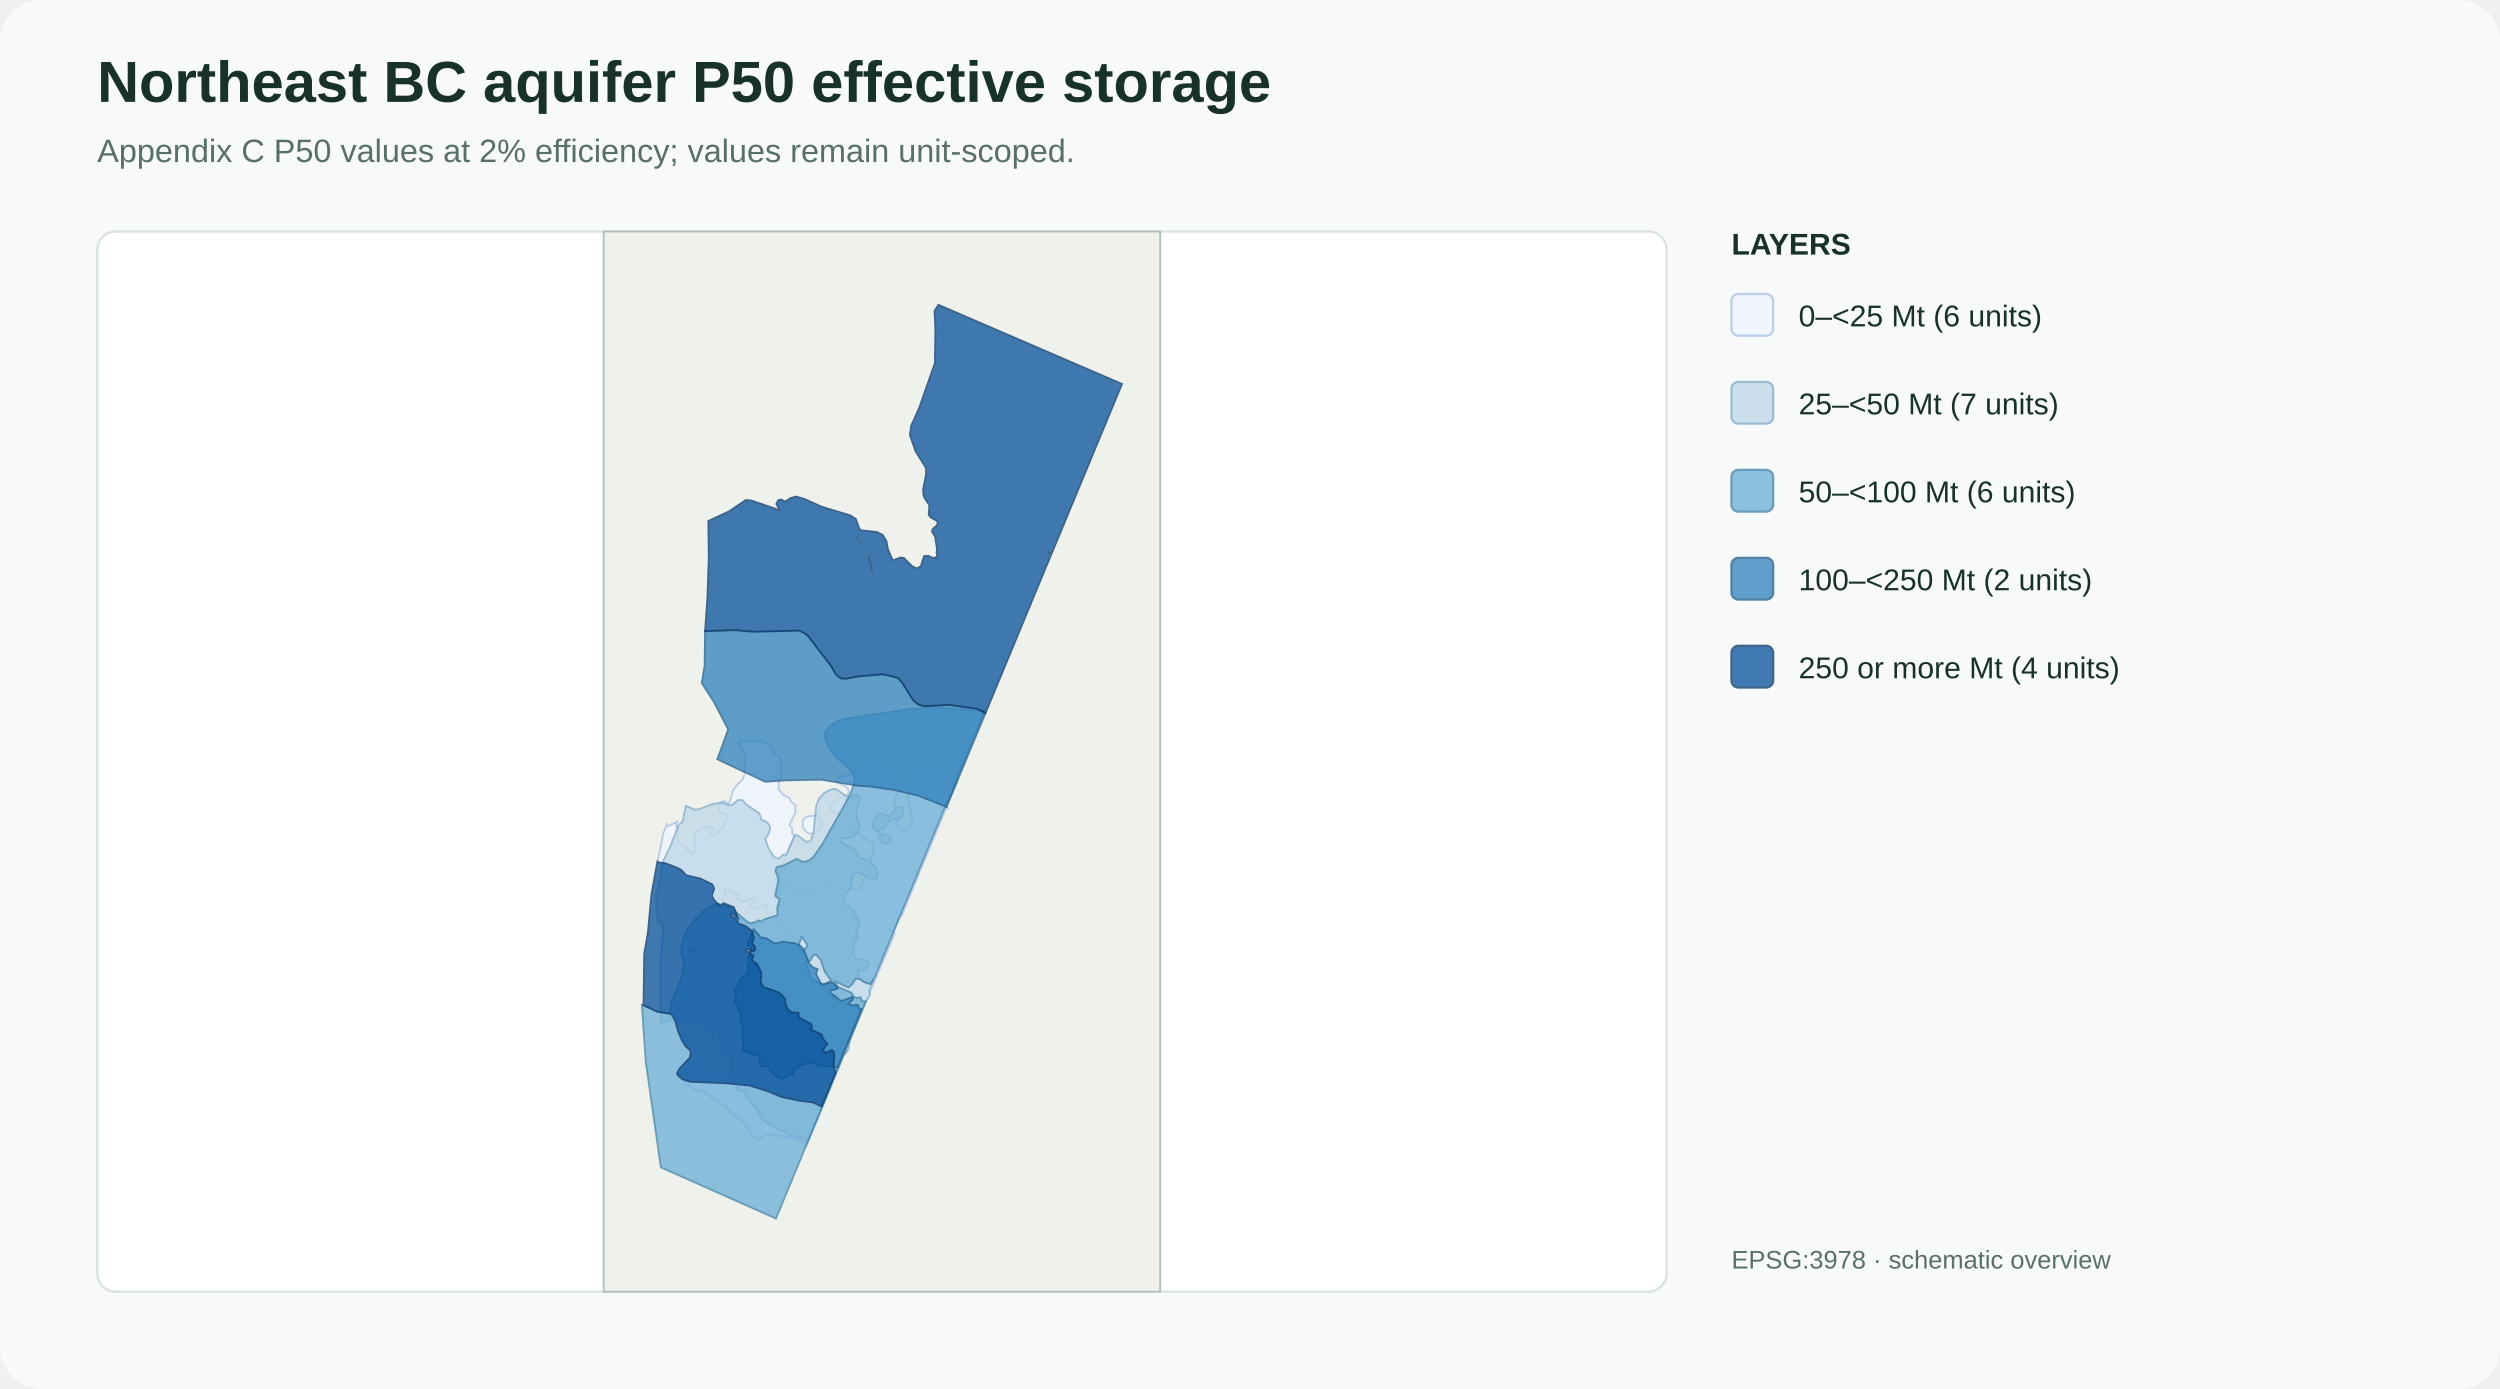
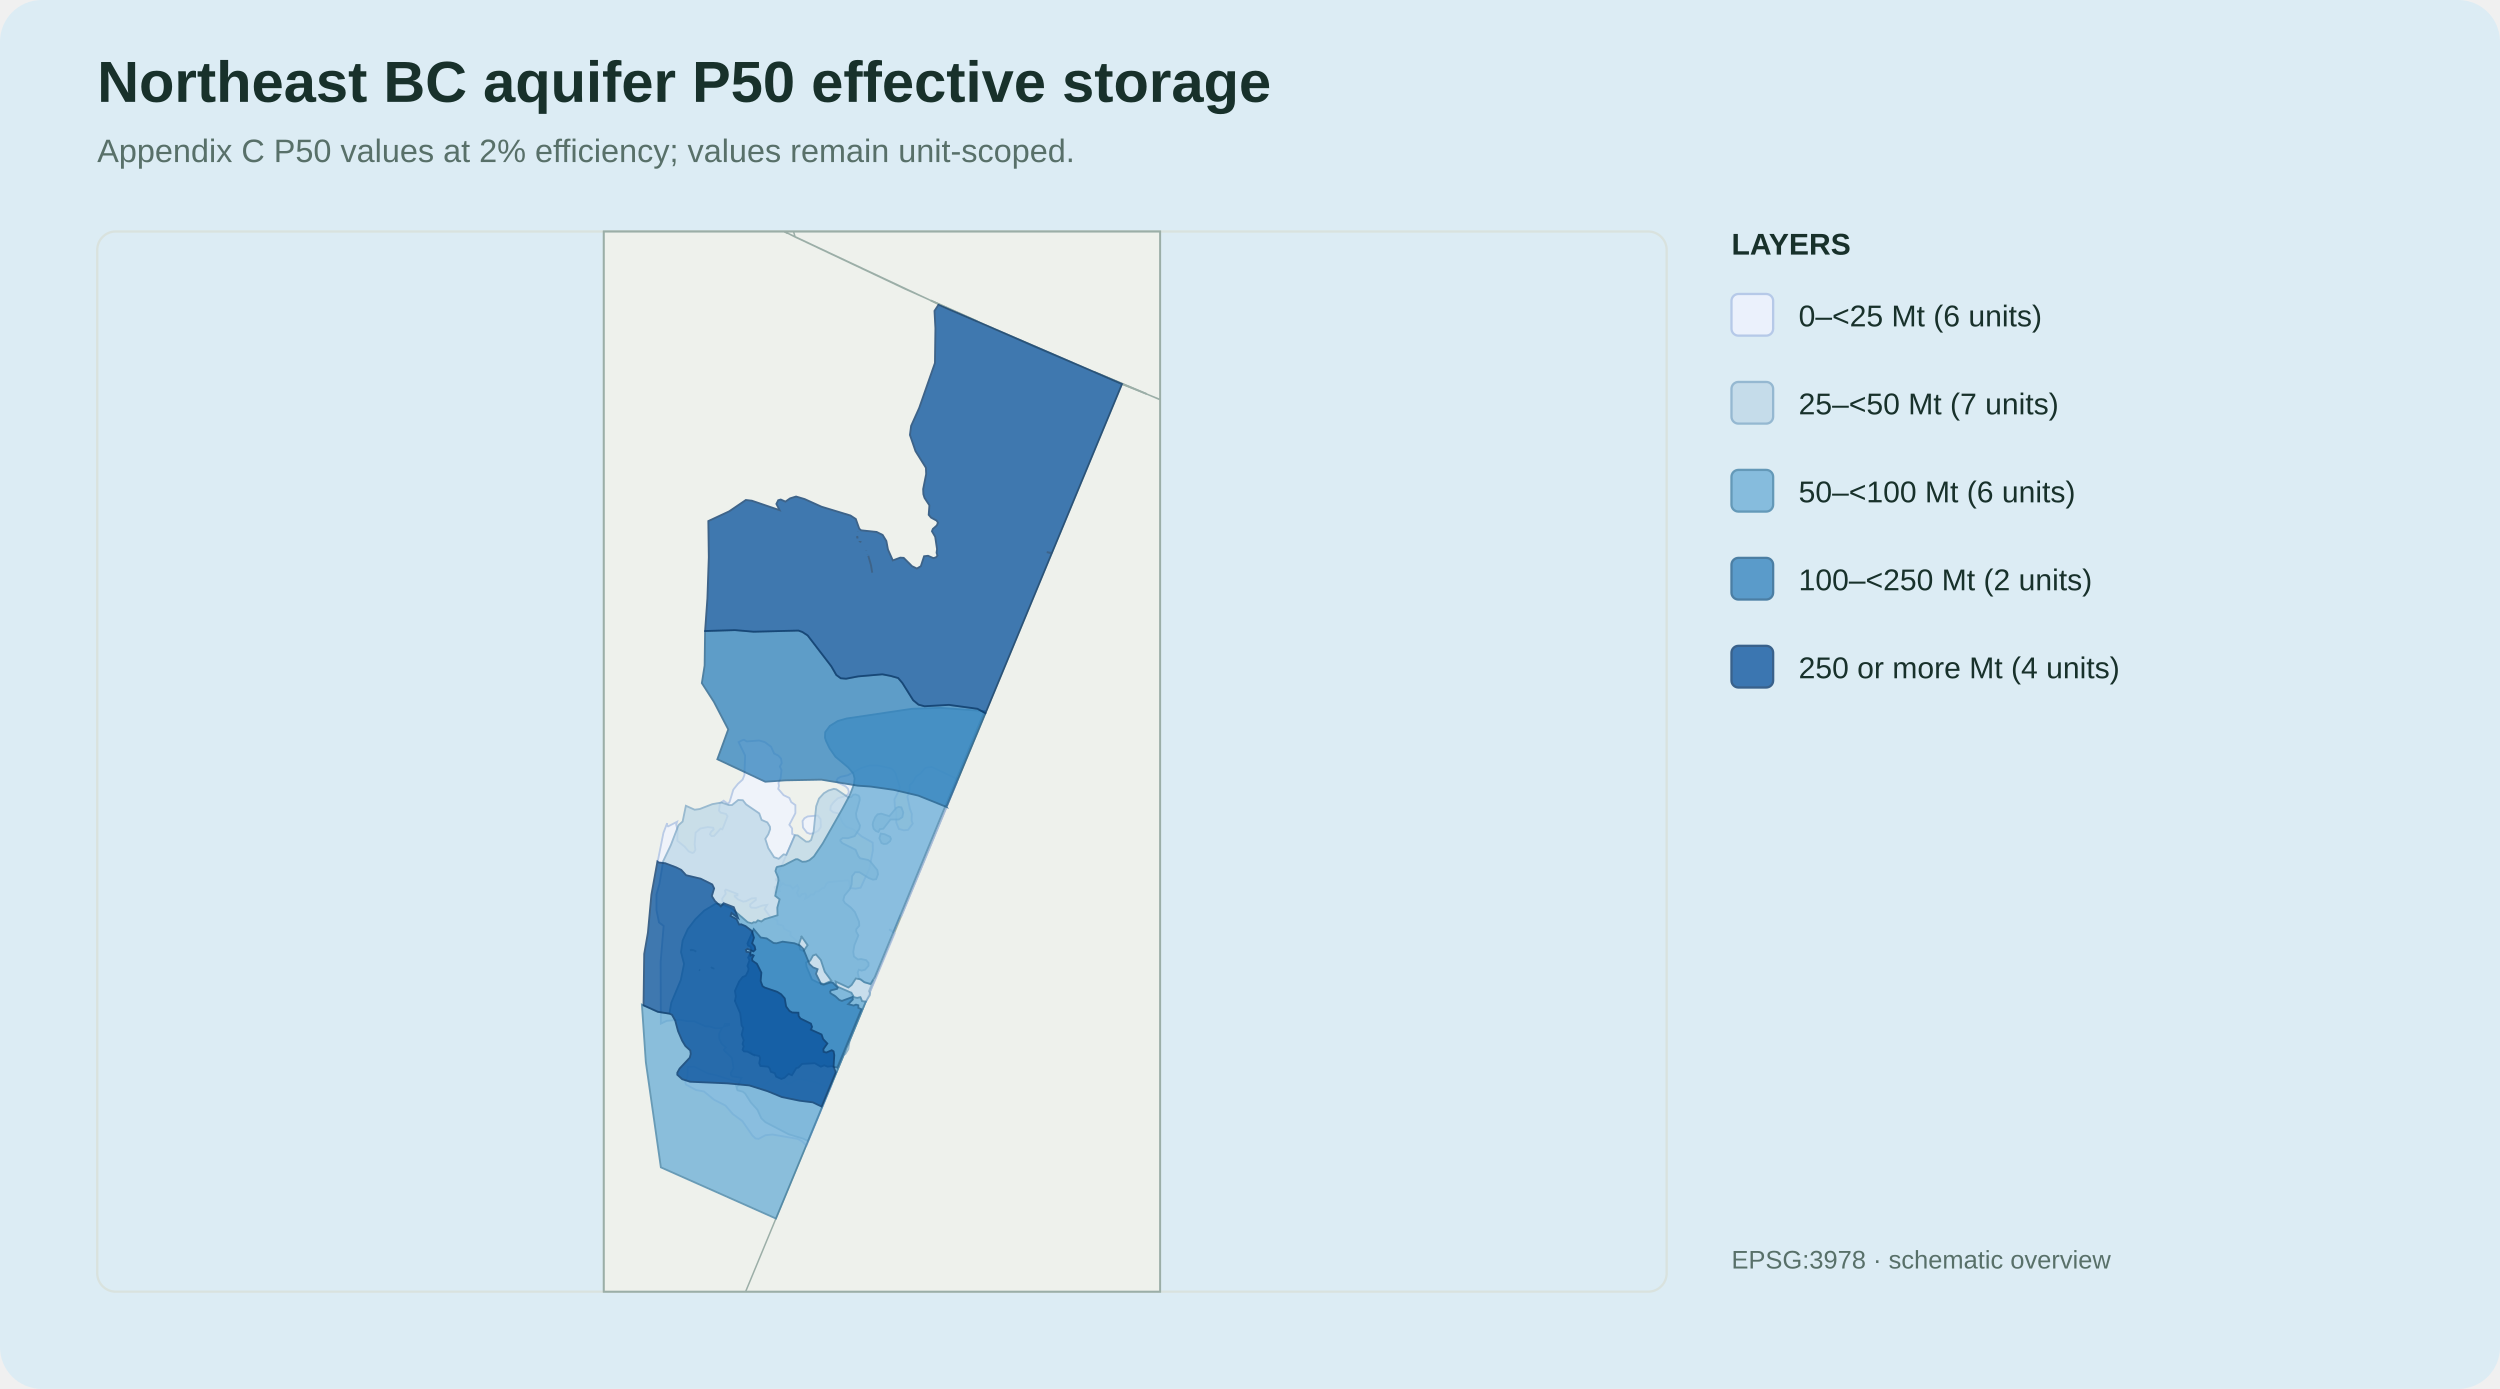
<svg xmlns="http://www.w3.org/2000/svg" width="1080" height="600" viewBox="0 0 1080 600" role="img" aria-labelledby="title desc">
-   <rect width="1080" height="600" rx="18" fill="#f7faf9" />
+   <rect width="1080" height="600" rx="18" fill="#dcecf4" />
  <text x="42" y="44" font-family="Segoe UI,Arial,sans-serif" font-size="25" font-weight="700" fill="#18312b">Northeast BC aquifer P50 effective storage</text>
  <text x="42" y="70" font-family="Segoe UI,Arial,sans-serif" font-size="14" fill="#587069">Appendix C P50 values at 2% efficiency; values remain unit-scoped.</text>
-   <rect x="42" y="100" width="678" height="458" rx="8" fill="#ffffff" stroke="#d9e2de" />
-   <path d="M260.8,558.0L260.8,100.0L501.2,100.0L501.2,558.0L260.8,558.0Z" fill="#eef1ec" stroke="#b3c0ba" stroke-width="0.8" fill-rule="evenodd" />
+   <rect x="42" y="100" width="678" height="458" rx="8" fill="#dcecf4" stroke="#d9e2de" />
+   <path d="M501.2,172.7L501.2,558.0L322.1,558.0L260.8,558.0L260.8,100.0L338.7,100.0L340.4,100.8L338.8,100.0L342.8,100.0L501.2,100.0L501.2,172.6L501.2,172.7ZM409.7,133.4L422.2,138.8L402.1,129.8L409.7,133.4ZM484.7,165.9L495.4,170.2L472.6,160.6L484.7,165.9Z" fill="#eef1ec" stroke="#9baea7" stroke-width="0.8" fill-rule="evenodd" />
+   <path d="M484.7,165.9L501.2,172.6L501.2,558.0L322.1,558.0L484.7,165.9ZM409.7,133.4L484.7,165.9L322.1,558.0L260.8,558.0L260.8,100.0L338.7,100.0L409.7,133.4ZM343.5,102.4L338.8,100.0L342.8,100.0L343.5,102.4ZM447.1,149.9L391.1,124.9L343.5,102.4L342.8,100.0L501.2,100.0L501.2,172.7L447.1,149.9Z" fill="none" stroke="#9baea7" stroke-width="0.65" />
  <path d="M359.1,469.0L348.4,494.9L346.6,493.1L344.6,492.0L333.7,490.1L330.7,490.4L327.7,492.0L326.4,491.8L325.0,490.5L320.7,484.3L316.6,481.3L313.4,477.6L308.5,475.1L304.1,471.5L300.7,470.9L296.3,468.5L296.0,467.4L297.0,465.2L297.1,460.9L300.0,460.8L305.7,463.7L309.4,464.5L320.1,467.9L327.4,469.4L329.1,469.2L330.7,468.3L334.4,465.2L335.8,465.2L338.4,466.4L340.4,468.2L341.8,467.8L343.9,466.4L346.3,466.3L351.3,467.2L356.8,469.3L359.1,469.0ZM374.1,432.8L372.4,432.5L372.1,431.2L371.5,430.7L370.2,431.1L368.9,430.8L368.0,429.0L367.5,431.5L365.9,434.0L364.3,433.6L361.0,431.9L360.0,431.0L360.4,429.5L359.9,428.2L360.8,427.0L360.6,426.5L359.7,426.4L358.9,425.7L357.7,426.3L355.1,425.9L354.2,424.7L350.6,423.0L348.2,416.5L348.3,415.8L349.0,415.3L349.4,412.8L347.7,411.7L347.4,411.0L345.8,410.3L345.4,408.8L344.2,407.5L344.2,406.4L341.4,404.1L341.6,402.7L338.6,401.1L338.3,399.9L335.9,399.2L335.8,397.5L332.8,396.2L330.3,392.7L331.4,390.9L329.3,391.2L326.6,392.2L324.6,392.1L324.1,391.6L324.1,390.7L326.5,388.8L326.5,388.0L324.7,388.1L322.3,389.3L321.1,389.5L318.9,388.6L317.4,387.3L317.4,386.9L318.6,386.8L318.6,386.2L313.6,384.3L313.2,384.7L313.5,386.1L312.0,388.2L312.1,389.4L312.7,390.1L312.0,391.3L311.4,391.5L308.9,389.3L307.6,387.3L308.5,383.7L307.2,381.7L302.5,379.5L296.4,378.1L294.2,375.7L291.8,374.6L287.3,372.8L284.1,372.3L286.6,359.8L288.2,355.6L288.2,356.7L288.6,357.0L292.5,355.0L292.1,356.2L292.7,358.5L292.6,363.2L295.7,365.7L297.5,367.8L299.1,368.5L299.8,368.2L300.4,367.1L300.1,364.7L300.5,359.7L302.6,357.9L305.8,357.3L308.1,357.6L308.3,358.3L307.2,359.3L306.7,360.4L307.4,361.2L308.5,361.1L311.3,358.0L312.0,358.3L312.2,358.0L314.3,352.6L313.6,351.6L311.4,351.1L310.6,350.2L311.0,347.1L312.6,345.9L314.5,347.3L315.2,346.4L316.8,341.1L318.8,338.6L320.8,336.8L321.6,334.8L321.9,326.4L319.1,320.6L320.6,319.8L321.4,319.6L322.6,320.3L328.0,319.9L330.4,320.6L333.1,322.6L334.4,325.5L336.2,326.4L337.4,327.7L337.7,329.7L336.9,331.1L337.6,332.7L337.2,336.3L336.3,338.2L336.5,339.5L336.2,340.8L338.5,343.5L341.0,344.7L341.8,346.5L343.6,347.8L343.6,351.3L341.0,356.3L342.2,357.9L342.2,360.2L343.4,360.9L336.3,377.2L336.3,378.7L335.2,379.9L335.3,380.3L336.8,380.3L337.2,381.2L336.5,382.4L334.7,383.3L335.1,384.5L334.7,385.5L336.9,385.0L336.5,383.5L338.2,381.5L339.3,382.4L341.4,382.6L342.5,383.9L344.4,382.4L345.1,383.7L344.3,385.7L345.0,387.2L345.5,387.4L346.5,386.2L347.9,386.0L348.4,386.9L347.8,388.3L349.2,387.6L350.3,386.4L351.5,386.5L352.4,385.1L353.6,385.1L355.0,383.8L356.2,383.5L357.0,381.7L357.9,381.1L366.3,380.3L366.8,380.6L367.2,383.6L369.6,383.9L371.8,383.5L375.5,375.5L377.1,367.3L377.0,364.0L372.2,361.3L368.7,358.3L365.6,357.2L364.0,355.4L362.2,351.4L360.0,350.9L358.7,349.9L358.9,348.2L360.0,346.7L362.0,344.8L365.3,343.9L366.3,343.2L366.7,342.1L366.3,340.7L365.3,339.7L361.9,338.0L361.4,337.2L361.9,336.3L363.1,335.6L366.3,334.9L372.0,331.8L375.6,330.7L379.2,330.7L384.8,331.9L385.7,332.4L386.8,333.9L388.7,339.9L388.4,341.4L386.4,345.3L386.6,348.7L387.2,350.4L387.2,355.4L388.3,358.1L390.5,358.7L392.3,358.5L394.3,355.8L393.8,354.4L393.9,351.6L393.1,349.5L392.0,344.2L393.0,341.0L393.0,339.1L394.2,338.1L395.8,335.4L397.6,334.2L399.8,331.7L402.5,331.3L413.6,336.6L413.4,337.9L389.5,395.6L388.9,395.5L386.0,402.4L384.1,401.5L386.5,403.2L374.1,432.8ZM348.9,352.7L353.3,352.3L354.5,353.9L354.6,357.2L353.6,358.8L351.5,360.0L349.9,360.2L348.6,359.7L346.9,357.5L346.7,354.7L347.5,353.5L348.9,352.7Z" fill="#eff3ff" stroke="#a9bfe5" stroke-width="0.8" opacity="0.76" fill-rule="evenodd" />
  <path d="M364.5,455.7L349.0,492.9L347.0,491.9L340.7,490.0L330.7,484.8L328.9,483.1L327.2,479.4L324.4,476.3L321.9,472.4L320.9,471.6L318.6,471.0L318.4,470.5L318.1,469.3L318.4,469.5L319.0,468.8L320.3,465.6L316.4,465.0L315.8,464.4L315.7,463.5L316.9,461.5L316.2,457.0L313.0,454.0L312.7,453.5L313.6,452.5L311.7,450.9L310.7,448.7L310.7,446.5L311.9,444.1L309.0,444.2L306.4,443.4L304.8,443.4L299.9,441.2L297.3,441.2L293.6,440.5L288.0,441.0L285.5,442.2L285.4,415.5L286.7,400.0L284.7,398.5L283.6,393.2L283.6,386.4L284.9,381.8L286.5,372.0L289.8,365.1L293.1,356.5L294.9,354.9L296.3,348.1L300.1,349.8L302.3,349.5L307.7,347.4L311.7,346.7L314.9,347.8L316.2,347.8L318.9,345.6L320.9,345.7L322.3,347.5L328.0,351.4L329.0,354.2L331.5,355.3L332.6,357.1L332.7,358.2L331.9,360.4L330.6,362.4L331.9,366.4L334.4,370.3L336.4,371.0L338.5,369.1L339.7,369.3L343.4,360.8L344.6,360.9L348.2,363.6L349.4,363.6L350.4,362.9L351.5,359.2L352.6,348.3L353.8,345.0L355.9,342.7L357.9,341.5L360.2,340.8L361.3,341.0L366.5,344.5L367.8,344.3L368.6,343.3L369.6,343.2L370.9,343.7L371.3,344.4L371.4,345.6L369.8,351.4L370.0,353.3L371.5,356.6L371.2,358.1L369.2,361.2L366.3,362.1L364.1,362.0L363.1,362.7L363.0,363.2L363.8,364.2L369.6,367.1L370.8,369.9L371.6,370.8L375.0,371.5L375.9,372.1L379.0,375.9L379.3,377.7L378.5,379.8L377.1,380.0L375.3,379.3L371.3,376.8L369.4,376.8L368.1,378.5L367.9,382.1L367.2,384.0L364.8,386.9L364.3,388.9L365.0,390.1L367.6,392.1L369.3,394.0L371.1,398.2L371.2,399.9L369.9,401.4L369.9,402.5L370.8,404.1L369.1,408.3L368.6,411.2L368.9,413.2L370.6,414.5L372.0,414.3L374.2,414.8L375.2,416.0L375.2,417.2L373.7,418.9L372.2,419.3L371.0,418.9L370.5,420.2L371.1,422.6L373.4,424.3L376.1,425.1L377.0,423.6L377.2,423.8L375.4,428.2L375.9,429.0L375.8,429.9L373.9,432.9L367.0,449.7L366.5,453.2L365.2,455.3L364.5,455.7ZM312.7,443.4L315.0,442.9L315.0,442.3L313.2,442.3L312.7,443.4ZM384.5,363.4L383.1,364.5L381.8,364.6L380.8,364.2L379.9,362.1L380.5,360.1L382.2,360.4L384.5,361.5L384.9,362.4L384.5,363.4ZM388.3,354.0L384.7,354.0L381.6,358.0L380.1,358.2L379.5,359.4L378.4,359.0L377.4,358.0L377.0,356.3L377.2,355.1L378.1,353.0L379.1,351.8L380.7,351.5L384.2,352.6L387.2,349.0L388.2,348.6L389.4,348.8L390.2,351.0L389.8,353.0L388.3,354.0Z" fill="#bdd7e7" stroke="#7ea8c6" stroke-width="0.8" opacity="0.76" fill-rule="evenodd" />
  <path d="M374.0,432.7L335.2,526.4L285.5,504.3L279.0,458.8L277.3,434.0L284.2,437.1L289.2,437.9L290.0,433.2L294.1,423.4L295.5,416.4L294.2,411.3L294.9,406.3L297.1,401.4L300.4,397.1L304.2,393.4L309.2,390.4L312.2,390.8L316.0,392.4L323.0,398.4L324.8,398.9L325.6,398.4L326.5,398.5L327.4,397.6L328.9,398.1L330.3,397.1L335.9,395.4L335.8,392.1L336.8,388.5L334.9,387.0L336.3,380.4L336.2,379.2L335.0,376.3L335.4,374.9L335.7,374.5L338.5,373.9L343.8,371.2L344.6,371.2L346.6,372.3L348.2,372.2L349.7,371.6L351.6,370.0L355.4,364.4L364.1,349.1L367.2,343.3L368.9,338.9L369.2,336.3L368.6,334.1L366.4,331.5L360.9,326.9L358.4,323.3L356.9,320.2L356.4,318.7L356.5,316.3L358.5,313.6L361.9,311.5L365.7,310.4L394.0,306.2L406.3,305.8L425.3,307.2L377.9,422.1L376.1,425.1L373.4,424.3L371.8,423.1L369.7,422.7L367.9,425.5L366.5,426.6L361.0,424.0L361.2,425.4L361.9,426.3L367.8,428.9L368.9,430.8L370.3,431.1L371.7,430.8L372.4,432.5L374.0,432.7ZM324.2,453.8L324.3,454.8L324.4,455.0L324.8,455.2L324.2,453.8ZM325.7,455.6L325.6,455.6L325.7,455.7L325.7,455.6ZM346.1,404.3L346.2,404.9L345.1,407.9L345.6,410.2L347.1,410.9L348.9,408.3L346.1,404.3ZM352.5,412.3L351.2,412.8L350.0,415.0L348.2,415.8L348.4,417.6L350.8,423.2L353.6,424.6L356.0,425.1L359.2,423.7L356.3,419.8L354.6,414.7L352.5,412.3ZM299.7,410.5L300.8,411.1L299.7,410.5L298.6,410.3L298.1,410.5L299.7,410.5ZM302.5,419.2L301.9,419.0L301.9,419.0L302.5,419.2ZM308.5,418.5L307.4,418.0L307.1,418.2L307.4,418.0L308.5,418.5ZM308.5,418.7L308.5,418.5L308.5,418.5L308.5,418.7ZM317.6,432.6L317.6,432.3L317.5,432.1L317.6,432.6Z" fill="#6baed6" stroke="#3e7fa5" stroke-width="0.8" opacity="0.76" fill-rule="evenodd" />
  <path d="M347.0,409.9L349.7,416.5L351.2,417.9L353.2,418.7L352.5,420.7L354.7,425.1L355.8,425.4L358.9,424.4L359.8,424.6L361.9,426.7L361.6,427.2L359.0,427.8L358.6,428.4L358.8,429.1L360.9,430.4L362.6,432.0L363.7,432.4L368.3,430.7L368.4,431.8L366.4,433.8L368.8,434.4L369.8,434.0L370.8,434.3L370.8,435.4L372.1,436.0L361.7,461.2L359.2,460.6L357.5,460.8L356.1,460.2L354.6,460.8L352.0,459.3L346.5,459.6L344.9,461.2L344.0,461.4L342.1,464.5L340.7,463.9L338.9,465.6L337.5,466.1L335.3,465.1L334.7,463.6L333.0,463.0L332.5,461.5L331.8,460.8L328.5,460.5L328.0,459.3L328.4,457.1L328.0,456.2L325.3,455.6L322.9,454.3L321.4,454.2L320.8,453.5L321.3,452.0L320.8,451.0L321.3,449.4L320.4,447.0L321.1,444.1L320.4,443.0L319.8,437.8L317.5,432.4L317.9,430.4L317.5,428.1L319.3,424.0L320.8,422.1L322.2,421.5L323.2,419.5L323.4,418.4L322.9,417.3L323.8,414.8L323.2,413.7L324.7,410.5L324.2,408.9L323.2,408.5L322.9,407.6L325.6,401.4L328.6,405.0L331.2,405.4L334.2,407.4L335.5,407.5L338.1,406.8L343.2,407.5L345.5,408.4L347.0,409.9ZM389.8,295.0L394.5,302.5L396.8,304.4L399.4,305.1L409.9,304.5L422.3,306.2L425.7,308.1L409.1,348.0L408.7,348.3L408.9,348.6L396.7,343.7L386.0,341.2L376.2,339.8L370.5,339.4L354.8,336.8L339.3,337.1L330.6,337.7L309.9,328.0L314.6,315.1L308.4,303.2L303.2,295.1L304.4,287.5L304.6,272.6L317.5,272.2L325.6,272.9L344.9,272.4L346.6,273.0L348.9,274.5L359.1,287.8L361.3,291.6L363.2,293.0L365.5,293.2L370.7,292.2L381.2,291.3L384.8,292.0L388.0,292.9L389.8,295.0Z" fill="#3182bd" stroke="#1d5c8a" stroke-width="0.8" opacity="0.76" fill-rule="evenodd" />
  <path d="M307.7,382.1L308.5,383.8L307.5,387.1L308.8,389.2L311.4,391.6L312.6,390.2L317.0,391.9L318.8,396.5L316.0,394.4L315.6,395.7L318.2,397.1L319.3,399.4L320.2,399.3L322.1,400.1L324.8,402.2L325.7,405.1L324.9,407.5L326.0,408.8L326.3,410.2L325.5,411.0L322.9,409.9L322.2,410.4L322.5,411.2L324.1,411.4L324.3,412.8L325.1,412.5L325.6,412.8L324.9,414.1L325.0,415.0L327.0,416.4L328.9,420.2L328.6,423.8L329.4,426.0L330.3,426.6L335.8,428.5L337.4,429.5L339.0,431.3L339.6,434.8L341.0,436.7L342.2,437.4L344.9,437.5L345.0,438.9L345.8,440.0L350.3,442.2L350.8,443.6L350.3,444.8L354.9,446.9L355.6,448.9L357.4,450.8L355.7,453.2L355.8,454.4L357.0,454.7L359.3,453.7L360.1,454.2L360.4,455.8L360.1,460.7L361.0,463.2L354.9,478.0L351.1,476.2L345.4,475.5L337.7,473.9L331.6,471.4L323.7,468.9L314.2,468.0L298.1,467.3L294.7,466.2L292.6,464.3L292.6,463.4L293.6,461.6L298.0,456.9L298.4,455.3L298.2,453.8L296.1,451.9L294.7,449.6L292.9,445.4L291.7,440.9L290.3,438.4L289.3,437.9L284.2,437.1L278.0,434.3L278.3,412.1L279.9,402.9L281.4,386.5L284.0,372.2L284.6,372.7L287.3,372.9L292.1,374.7L294.3,375.8L296.4,378.1L302.7,379.6L307.7,382.1ZM369.7,224.2L371.2,228.4L372.0,229.1L378.7,229.8L381.3,231.1L382.9,233.7L383.6,237.4L385.7,242.1L388.9,240.9L390.4,241.0L394.0,244.6L396.1,245.6L397.8,244.6L399.2,240.3L400.9,240.1L403.2,241.1L404.3,240.8L405.0,240.0L404.6,238.8L404.8,237.2L404.0,231.9L402.6,229.5L403.0,228.5L404.7,227.0L405.2,225.8L404.6,224.9L402.2,223.6L401.2,222.4L401.5,218.3L399.4,215.1L398.9,213.5L398.8,211.3L400.1,204.8L400.0,202.1L395.5,194.9L393.1,187.9L393.6,184.0L397.1,176.2L403.9,156.8L404.1,141.8L403.7,134.3L405.4,131.7L484.7,165.9L454.4,238.9L452.2,238.5L454.3,239.1L425.7,308.1L422.3,306.2L409.9,304.5L399.4,305.1L396.8,304.4L394.5,302.5L389.8,295.0L388.0,292.9L384.8,292.0L381.2,291.3L370.7,292.2L365.5,293.2L363.2,293.0L361.3,291.6L359.1,287.8L348.9,274.5L346.6,273.0L344.9,272.4L325.6,272.9L317.5,272.2L304.6,272.6L305.6,258.5L306.2,240.7L306.0,225.1L315.0,220.9L322.2,216.0L324.8,216.3L336.8,220.4L335.4,217.7L336.2,216.1L337.3,215.8L339.3,216.7L341.3,215.3L343.9,214.5L347.6,215.6L354.9,218.9L367.4,222.7L369.7,224.2ZM370.9,229.1L370.9,229.1L370.9,229.1L370.9,229.1ZM370.8,229.2L370.8,229.2L370.8,229.2L370.8,229.2ZM370.8,229.2L370.8,229.2L370.8,229.2L370.8,229.2ZM370.6,229.5L370.6,229.5L370.6,229.5L370.6,229.5ZM370.6,229.6L370.6,229.6L370.6,229.5L370.6,229.6ZM370.3,231.0L370.3,231.0L370.3,231.0L370.3,231.0ZM370.3,231.6L370.3,232.1L370.5,232.6L370.4,232.0L370.3,231.6ZM370.6,232.7L370.6,232.7L370.6,232.7L370.6,232.7ZM371.8,234.1L371.9,234.3L371.7,234.1L371.8,234.1ZM372.8,235.3L372.8,235.3L372.8,235.3L372.8,235.3ZM372.9,235.4L372.9,235.4L372.9,235.4L372.9,235.4ZM373.1,235.8L373.1,235.8L373.1,235.8L373.1,235.8ZM374.2,237.9L374.2,238.0L374.2,237.9L374.2,237.9ZM374.8,239.5L374.8,239.5L374.8,239.4L374.8,239.5ZM375.1,240.1L376.2,243.9L376.8,247.4L376.3,244.3L375.1,240.1Z" fill="#08519c" stroke="#05366a" stroke-width="0.8" opacity="0.76" fill-rule="evenodd" />
  <text x="748" y="110" font-family="Segoe UI,Arial,sans-serif" font-size="13" font-weight="700" fill="#18312b">LAYERS</text>
  <rect x="748" y="127" width="18" height="18" rx="3" fill="#eff3ff" stroke="#a9bfe5" opacity="0.76" />
  <text x="777" y="141" font-family="Segoe UI,Arial,sans-serif" font-size="13" fill="#18312b">0–&lt;25 Mt (6 units)</text>
  <rect x="748" y="165" width="18" height="18" rx="3" fill="#bdd7e7" stroke="#7ea8c6" opacity="0.76" />
  <text x="777" y="179" font-family="Segoe UI,Arial,sans-serif" font-size="13" fill="#18312b">25–&lt;50 Mt (7 units)</text>
  <rect x="748" y="203" width="18" height="18" rx="3" fill="#6baed6" stroke="#3e7fa5" opacity="0.76" />
  <text x="777" y="217" font-family="Segoe UI,Arial,sans-serif" font-size="13" fill="#18312b">50–&lt;100 Mt (6 units)</text>
  <rect x="748" y="241" width="18" height="18" rx="3" fill="#3182bd" stroke="#1d5c8a" opacity="0.76" />
  <text x="777" y="255" font-family="Segoe UI,Arial,sans-serif" font-size="13" fill="#18312b">100–&lt;250 Mt (2 units)</text>
  <rect x="748" y="279" width="18" height="18" rx="3" fill="#08519c" stroke="#05366a" opacity="0.76" />
  <text x="777" y="293" font-family="Segoe UI,Arial,sans-serif" font-size="13" fill="#18312b">250 or more Mt (4 units)</text>
  <text x="748" y="548" font-family="Segoe UI,Arial,sans-serif" font-size="11" fill="#587069">EPSG:3978 · schematic overview</text>
</svg>
